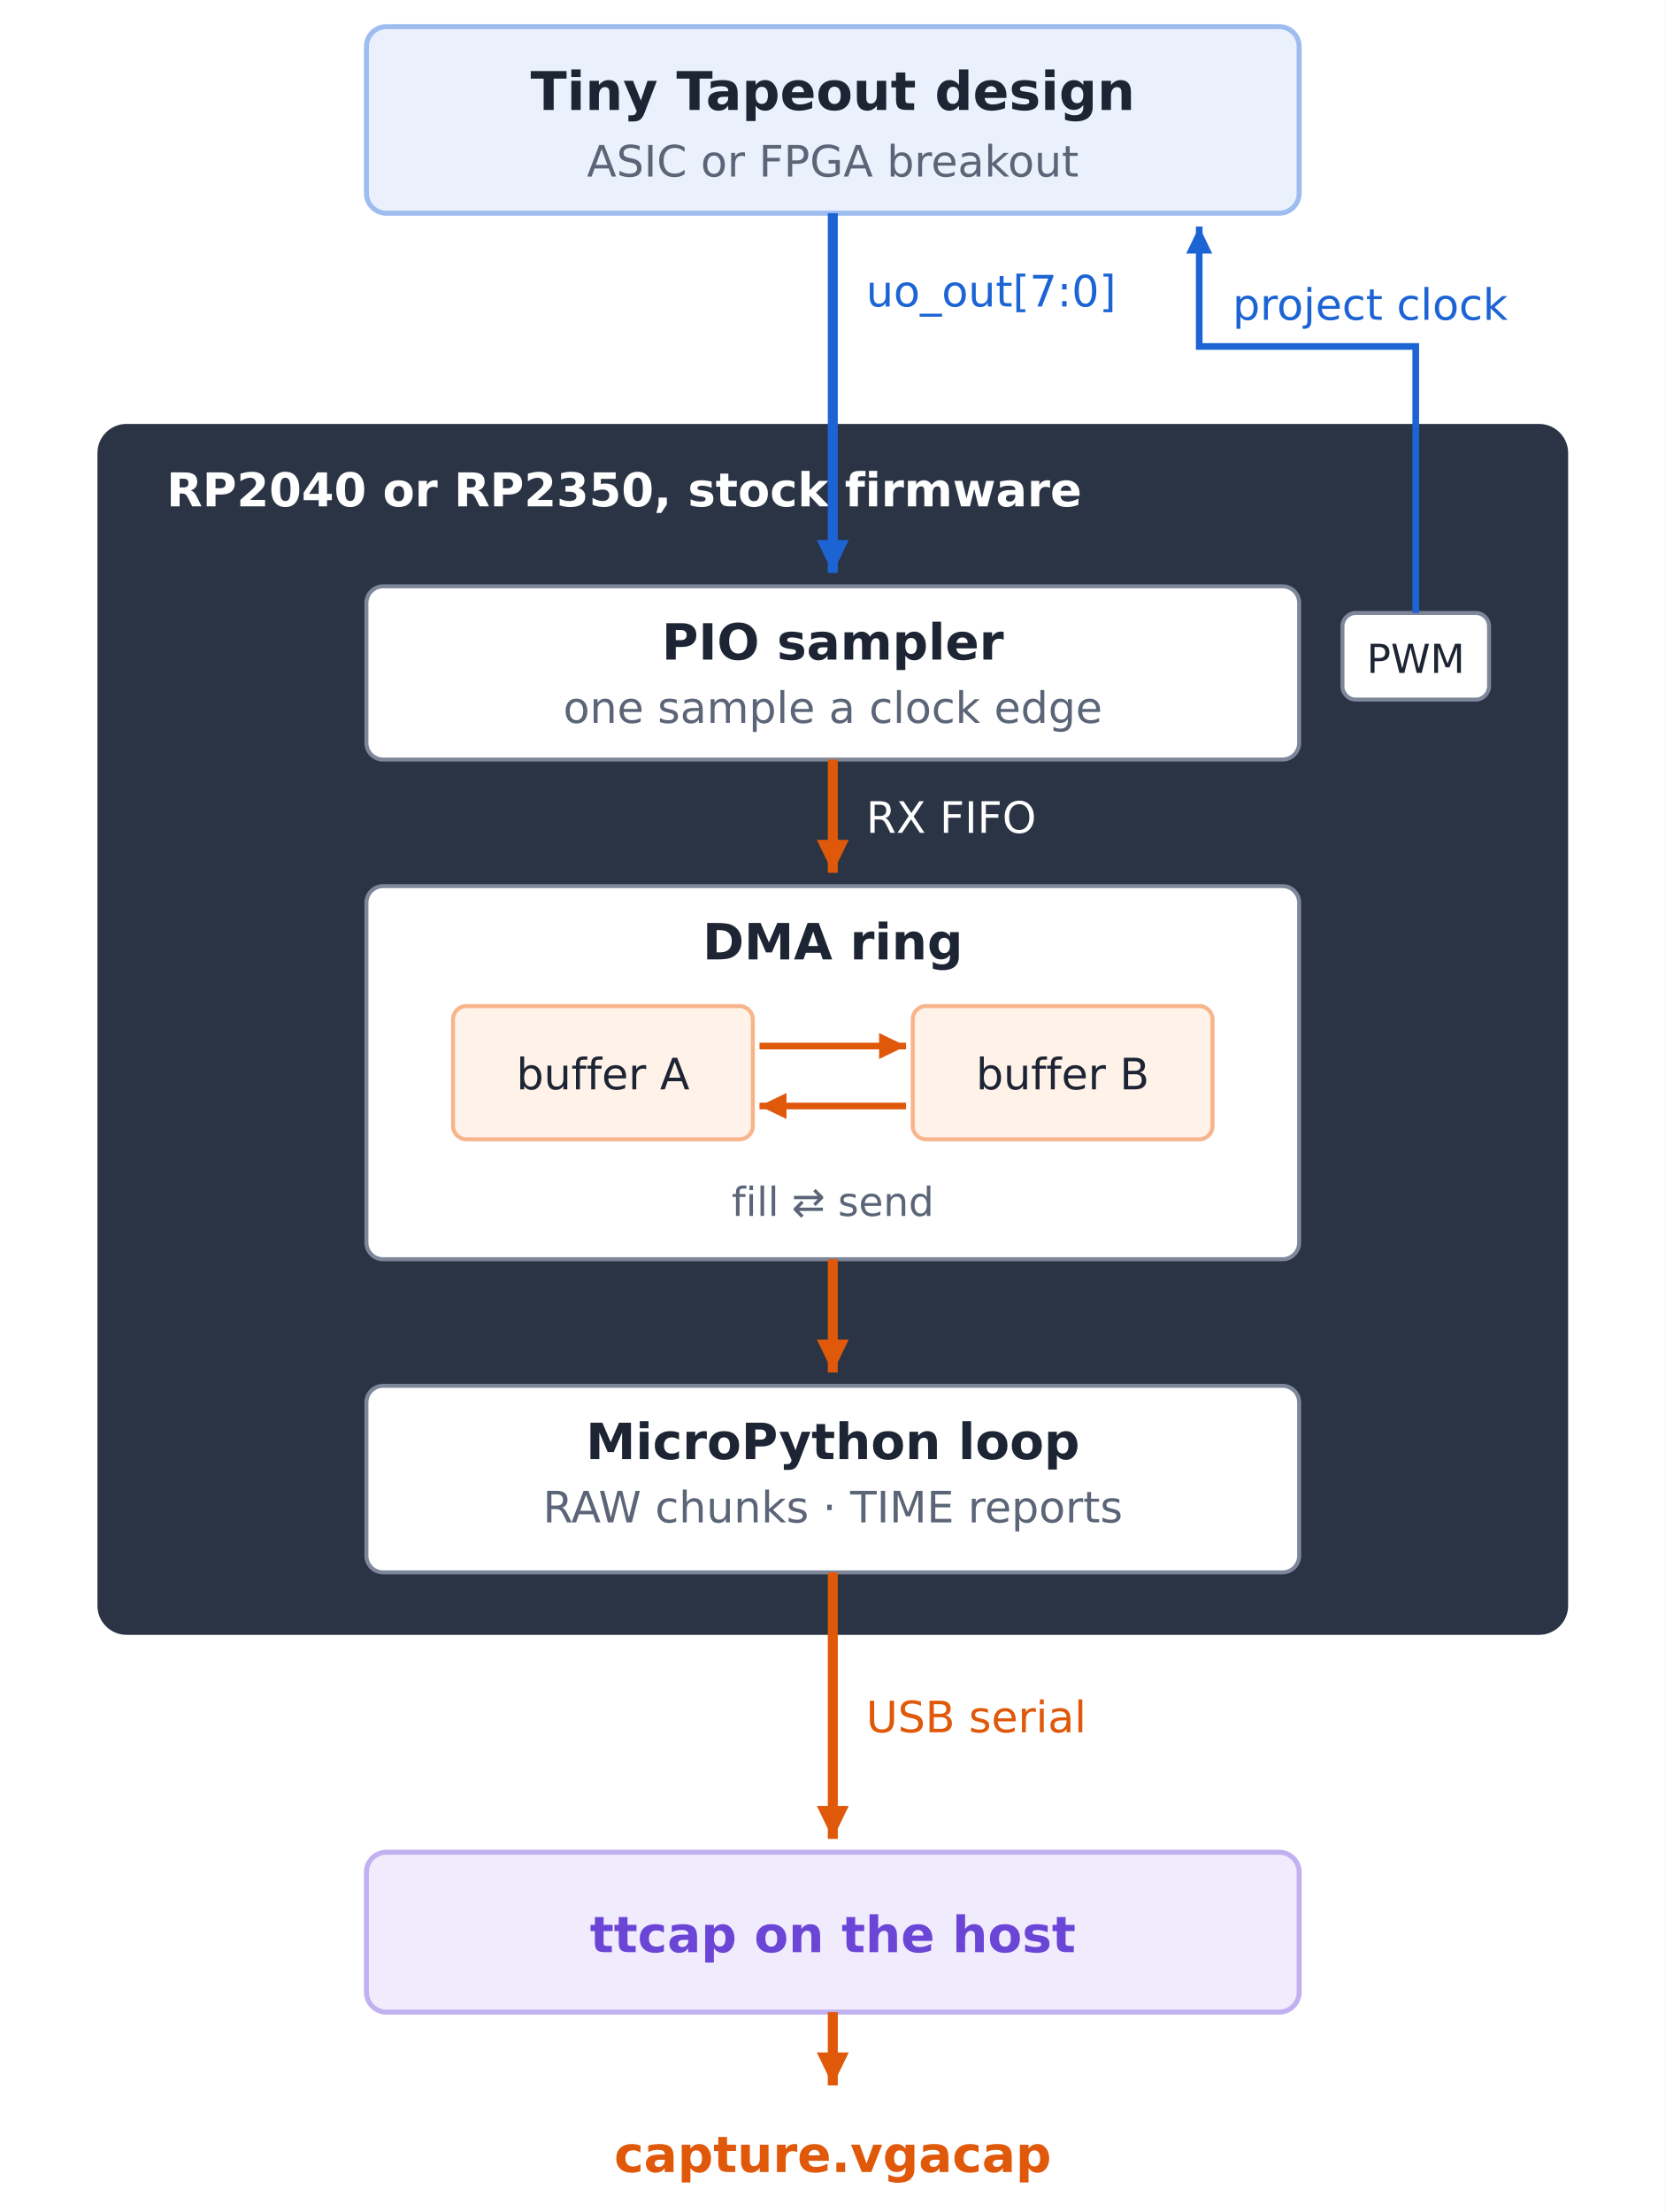
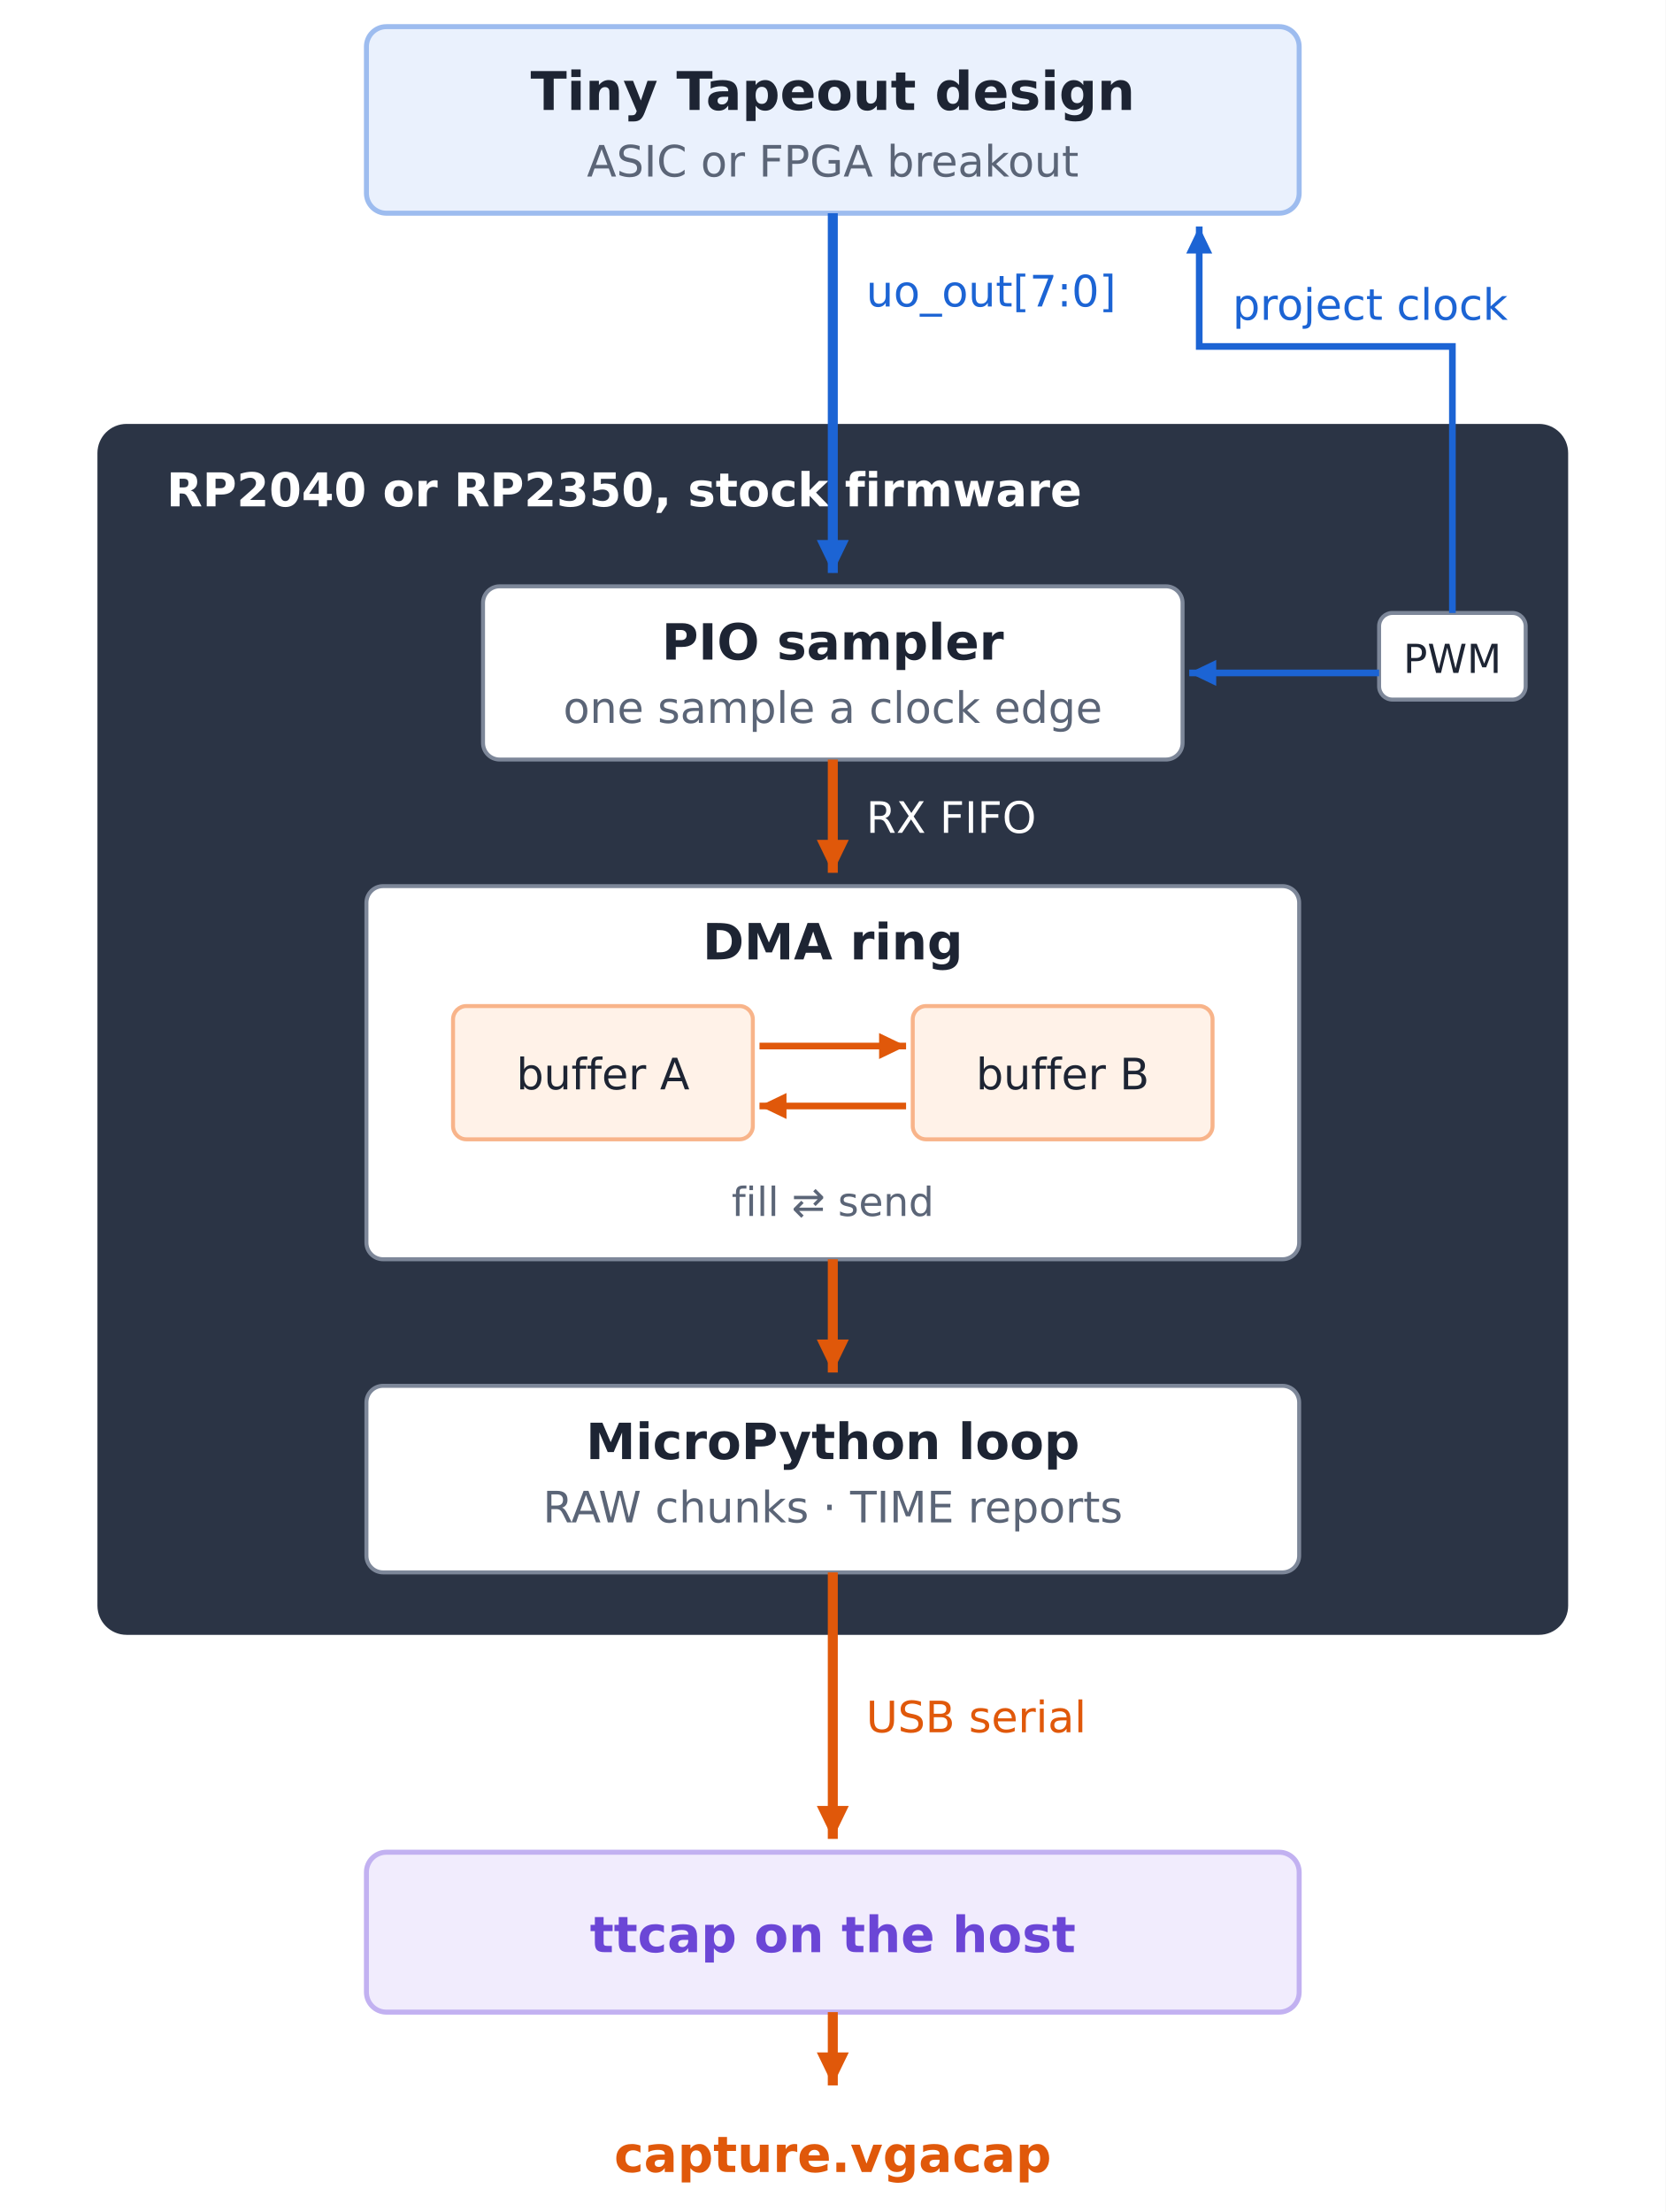
<svg xmlns="http://www.w3.org/2000/svg" width="500" height="664" viewBox="0 0 500 664">
  <rect width="500" height="664" fill="#ffffff" />
  <rect x="110" y="8" width="280" height="56" rx="6" fill="#eaf1fd" stroke="#9dbcef" stroke-width="1.5" />
  <text x="250" y="33" font-size="16" fill="#1d2433" text-anchor="middle" font-weight="bold" style="font-family:'DejaVu Sans',Verdana,Arial,sans-serif">Tiny Tapeout design</text>
  <text x="250" y="53" font-size="13" fill="#5b6577" text-anchor="middle" font-weight="normal" style="font-family:'DejaVu Sans',Verdana,Arial,sans-serif">ASIC or FPGA breakout</text>
  <rect x="30" y="128" width="440" height="362" rx="8" fill="#2b3445" stroke="#2b3445" stroke-width="1.5" />
  <text x="50" y="152" font-size="14" fill="#ffffff" text-anchor="start" font-weight="bold" style="font-family:'DejaVu Sans',Verdana,Arial,sans-serif">RP2040 or RP2350, stock firmware</text>
  <path d="M250 64 L250 172" fill="none" stroke="#1c64d4" stroke-width="3" />
  <path d="M250 172 L245.2 162.1 L254.8 162.1 Z" fill="#1c64d4" />
  <text x="260" y="92" font-size="13" fill="#1c64d4" text-anchor="start" font-weight="normal" style="font-family:'DejaVu Sans',Verdana,Arial,sans-serif">uo_out[7:0]</text>
-   <rect x="403" y="184" width="44" height="26" rx="4" fill="#ffffff" stroke="#7d8799" stroke-width="1.2" />
-   <text x="425" y="202" font-size="12" fill="#1d2433" text-anchor="middle" font-weight="normal" style="font-family:'DejaVu Sans',Verdana,Arial,sans-serif">PWM</text>
-   <path d="M425 184 L425 104 L360 104 L360 68" fill="none" stroke="#1c64d4" stroke-width="2" />
+   <rect x="414" y="184" width="44" height="26" rx="4" fill="#ffffff" stroke="#7d8799" stroke-width="1.2" />
+   <text x="436" y="202" font-size="12" fill="#1d2433" text-anchor="middle" font-weight="normal" style="font-family:'DejaVu Sans',Verdana,Arial,sans-serif">PWM</text>
+   <path d="M414 202 L357 202" fill="none" stroke="#1c64d4" stroke-width="2" />
+   <path d="M357 202 L365.1 198.1 L365.1 205.9 Z" fill="#1c64d4" />
+   <path d="M436 184 L436 104 L360 104 L360 68" fill="none" stroke="#1c64d4" stroke-width="2" />
  <path d="M360 68 L363.9 76.1 L356.1 76.1 Z" fill="#1c64d4" />
  <text x="370" y="96" font-size="13" fill="#1c64d4" text-anchor="start" font-weight="normal" style="font-family:'DejaVu Sans',Verdana,Arial,sans-serif">project clock</text>
-   <rect x="110" y="176" width="280" height="52" rx="5" fill="#ffffff" stroke="#7d8799" stroke-width="1.2" />
+   <rect x="145.0" y="176" width="210" height="52" rx="5" fill="#ffffff" stroke="#7d8799" stroke-width="1.2" />
  <text x="250" y="198" font-size="15" fill="#1d2433" text-anchor="middle" font-weight="bold" style="font-family:'DejaVu Sans',Verdana,Arial,sans-serif">PIO sampler</text>
  <text x="250" y="217" font-size="13" fill="#5b6577" text-anchor="middle" font-weight="normal" style="font-family:'DejaVu Sans',Verdana,Arial,sans-serif">one sample a clock edge</text>
  <path d="M250 228 L250 262" fill="none" stroke="#e0580a" stroke-width="3" />
  <path d="M250 262 L245.2 252.1 L254.8 252.1 Z" fill="#e0580a" />
  <text x="260" y="250" font-size="13" fill="#ffffff" text-anchor="start" font-weight="normal" style="font-family:'DejaVu Sans',Verdana,Arial,sans-serif">RX FIFO</text>
  <rect x="110" y="266" width="280" height="112" rx="5" fill="#ffffff" stroke="#7d8799" stroke-width="1.2" />
  <text x="250" y="288" font-size="15" fill="#1d2433" text-anchor="middle" font-weight="bold" style="font-family:'DejaVu Sans',Verdana,Arial,sans-serif">DMA ring</text>
  <rect x="136" y="302" width="90" height="40" rx="4" fill="#fff2e8" stroke="#f8b48a" stroke-width="1.2" />
  <text x="181" y="327" font-size="13" fill="#1d2433" text-anchor="middle" font-weight="normal" style="font-family:'DejaVu Sans',Verdana,Arial,sans-serif">buffer A</text>
  <rect x="274" y="302" width="90" height="40" rx="4" fill="#fff2e8" stroke="#f8b48a" stroke-width="1.2" />
  <text x="319" y="327" font-size="13" fill="#1d2433" text-anchor="middle" font-weight="normal" style="font-family:'DejaVu Sans',Verdana,Arial,sans-serif">buffer B</text>
  <path d="M228 314 L272 314" fill="none" stroke="#e0580a" stroke-width="2" />
  <path d="M272 314 L263.9 317.9 L263.9 310.1 Z" fill="#e0580a" />
  <path d="M272 332 L228 332" fill="none" stroke="#e0580a" stroke-width="2" />
  <path d="M228 332 L236.1 328.1 L236.1 335.9 Z" fill="#e0580a" />
  <text x="250" y="365" font-size="12" fill="#5b6577" text-anchor="middle" font-weight="normal" style="font-family:'DejaVu Sans',Verdana,Arial,sans-serif">fill ⇄ send</text>
  <path d="M250 378 L250 412" fill="none" stroke="#e0580a" stroke-width="3" />
  <path d="M250 412 L245.2 402.1 L254.8 402.1 Z" fill="#e0580a" />
-   <rect x="110" y="416" width="280" height="56" rx="5" fill="#ffffff" stroke="#7d8799" stroke-width="1.2" />
+   <rect x="110.0" y="416" width="280" height="56" rx="5" fill="#ffffff" stroke="#7d8799" stroke-width="1.2" />
  <text x="250" y="438" font-size="15" fill="#1d2433" text-anchor="middle" font-weight="bold" style="font-family:'DejaVu Sans',Verdana,Arial,sans-serif">MicroPython loop</text>
  <text x="250" y="457" font-size="13" fill="#5b6577" text-anchor="middle" font-weight="normal" style="font-family:'DejaVu Sans',Verdana,Arial,sans-serif">RAW chunks · TIME reports</text>
  <path d="M250 472 L250 552" fill="none" stroke="#e0580a" stroke-width="3" />
  <path d="M250 552 L245.2 542.1 L254.8 542.1 Z" fill="#e0580a" />
  <text x="260" y="520" font-size="13" fill="#e0580a" text-anchor="start" font-weight="normal" style="font-family:'DejaVu Sans',Verdana,Arial,sans-serif">USB serial</text>
  <rect x="110" y="556" width="280" height="48" rx="6" fill="#f1ecfd" stroke="#c2b1f1" stroke-width="1.5" />
  <text x="250" y="586" font-size="15" fill="#6b46d6" text-anchor="middle" font-weight="bold" style="font-family:'DejaVu Sans',Verdana,Arial,sans-serif">ttcap on the host</text>
  <path d="M250 604 L250 626" fill="none" stroke="#e0580a" stroke-width="3" />
  <path d="M250 626 L245.2 616.1 L254.8 616.1 Z" fill="#e0580a" />
  <text x="250" y="652" font-size="15" fill="#e0580a" text-anchor="middle" font-weight="bold" style="font-family:'DejaVu Sans',Verdana,Arial,sans-serif">capture.vgacap</text>
</svg>
